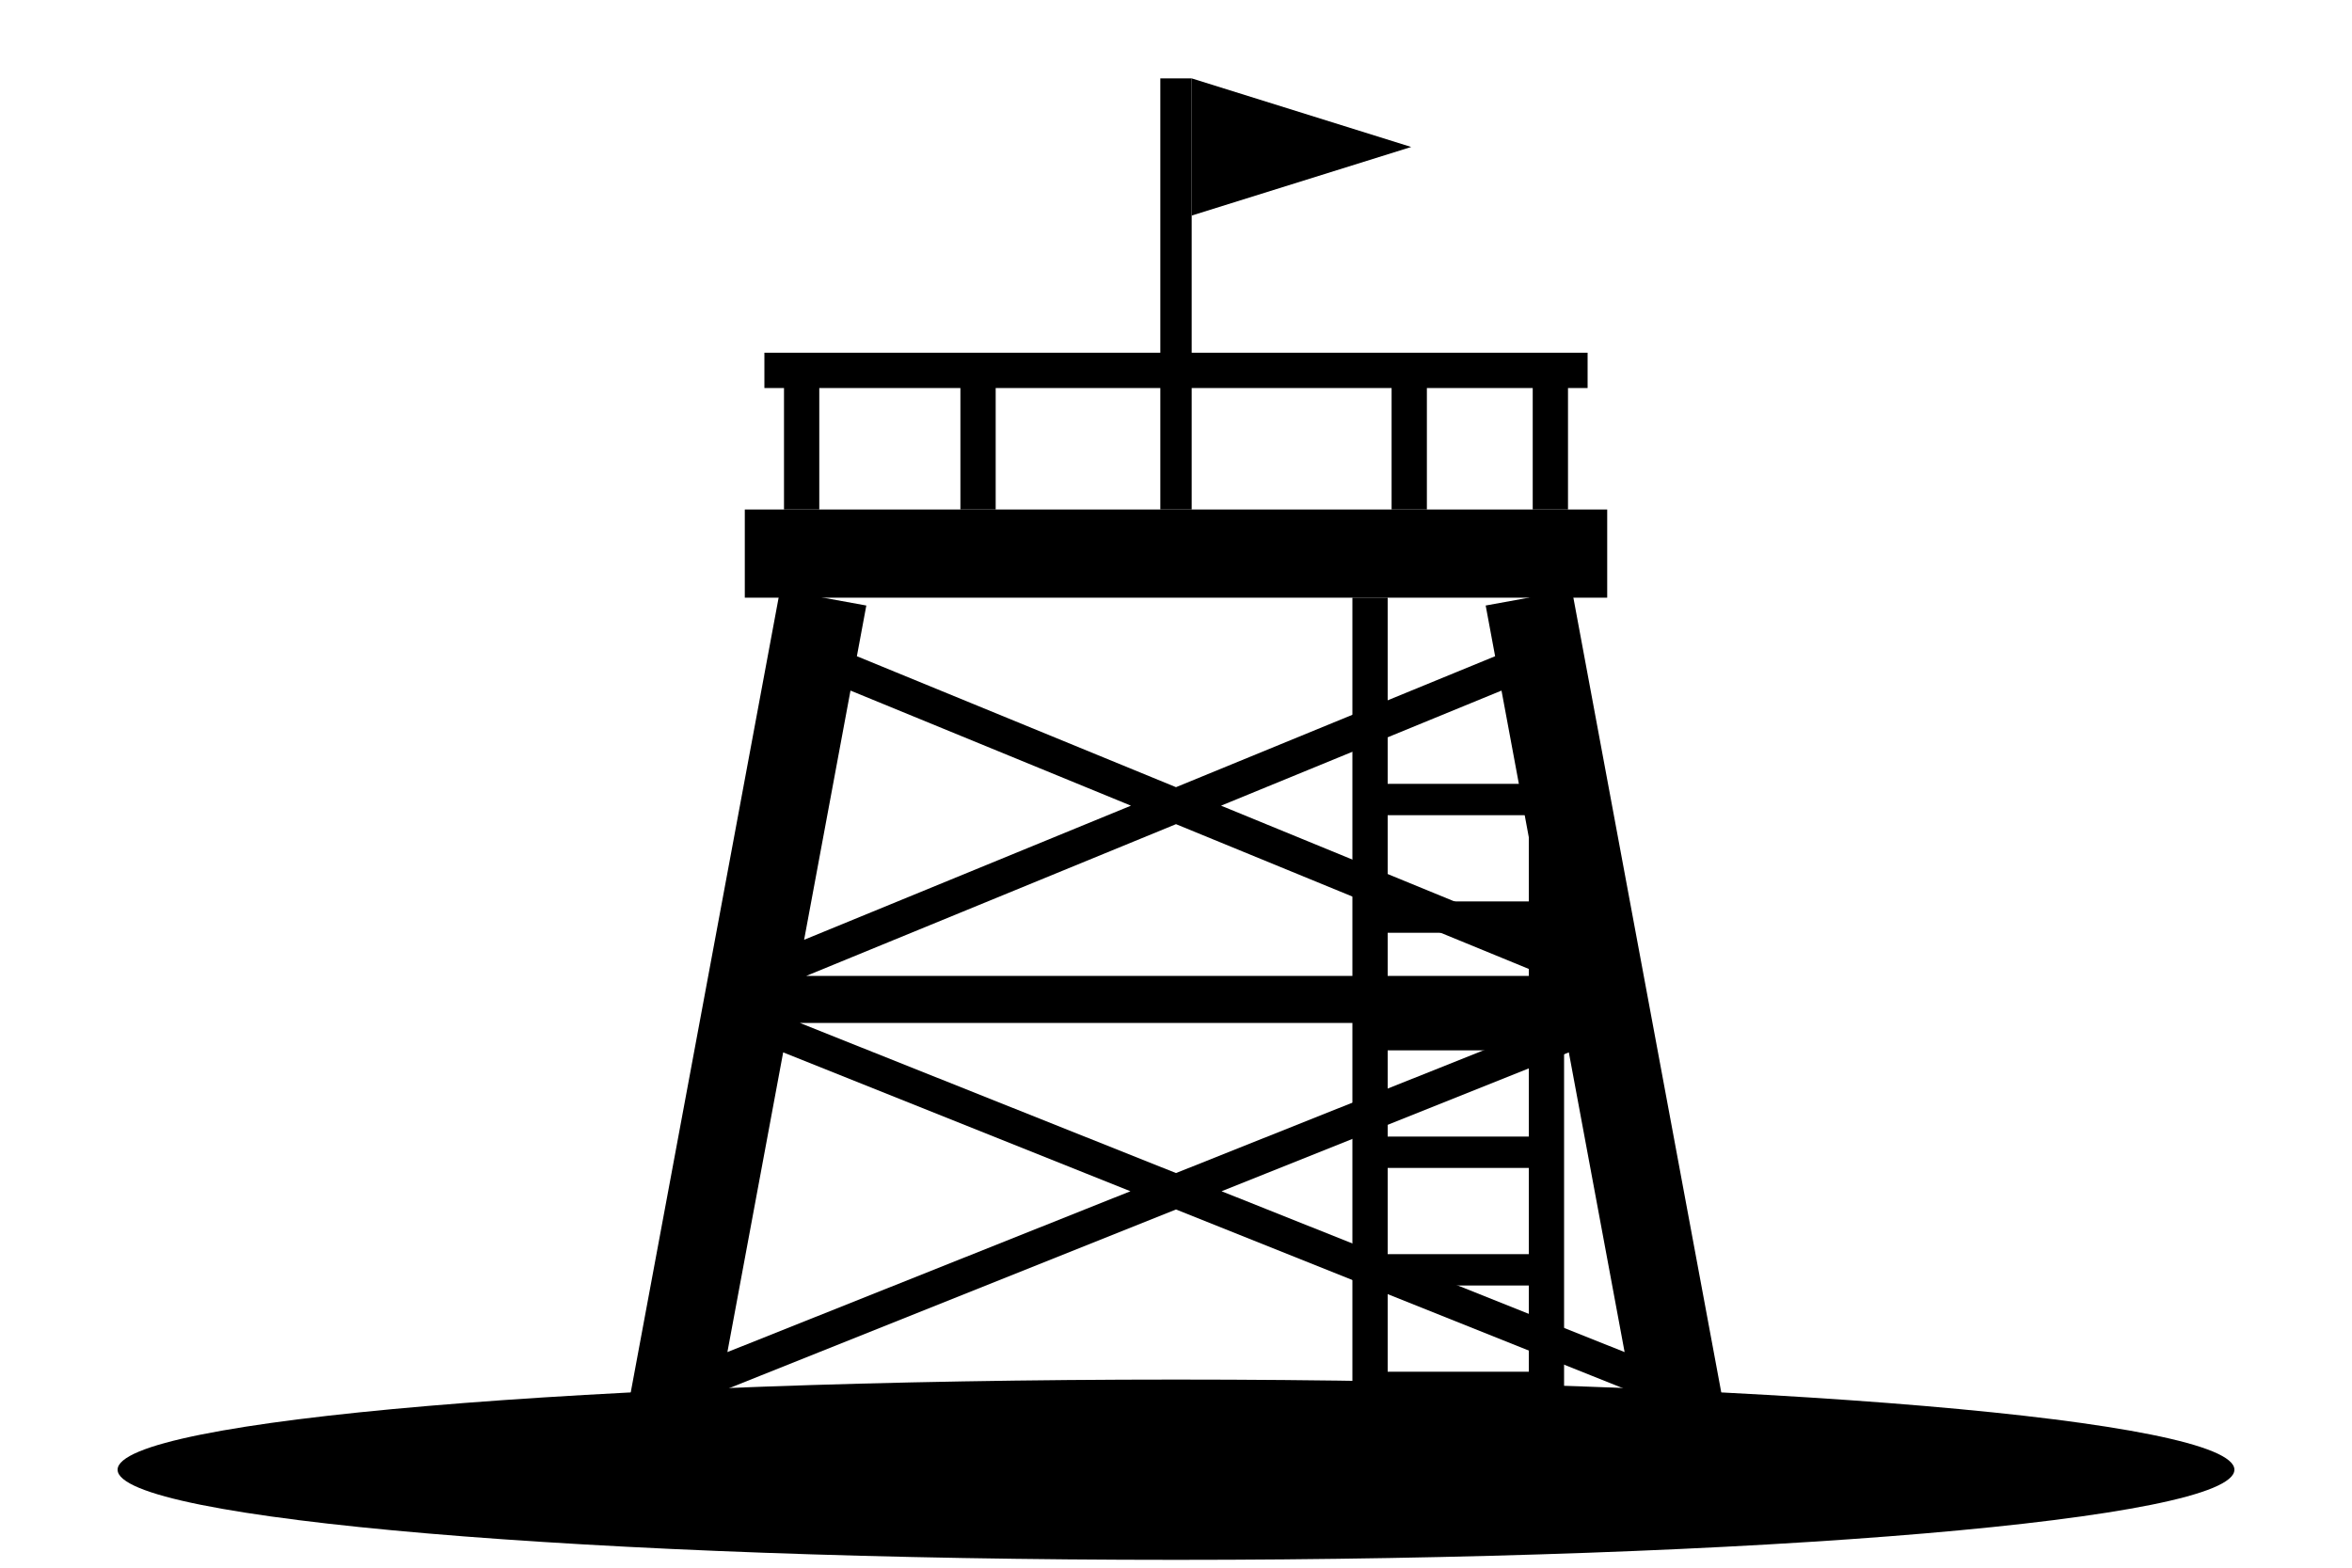
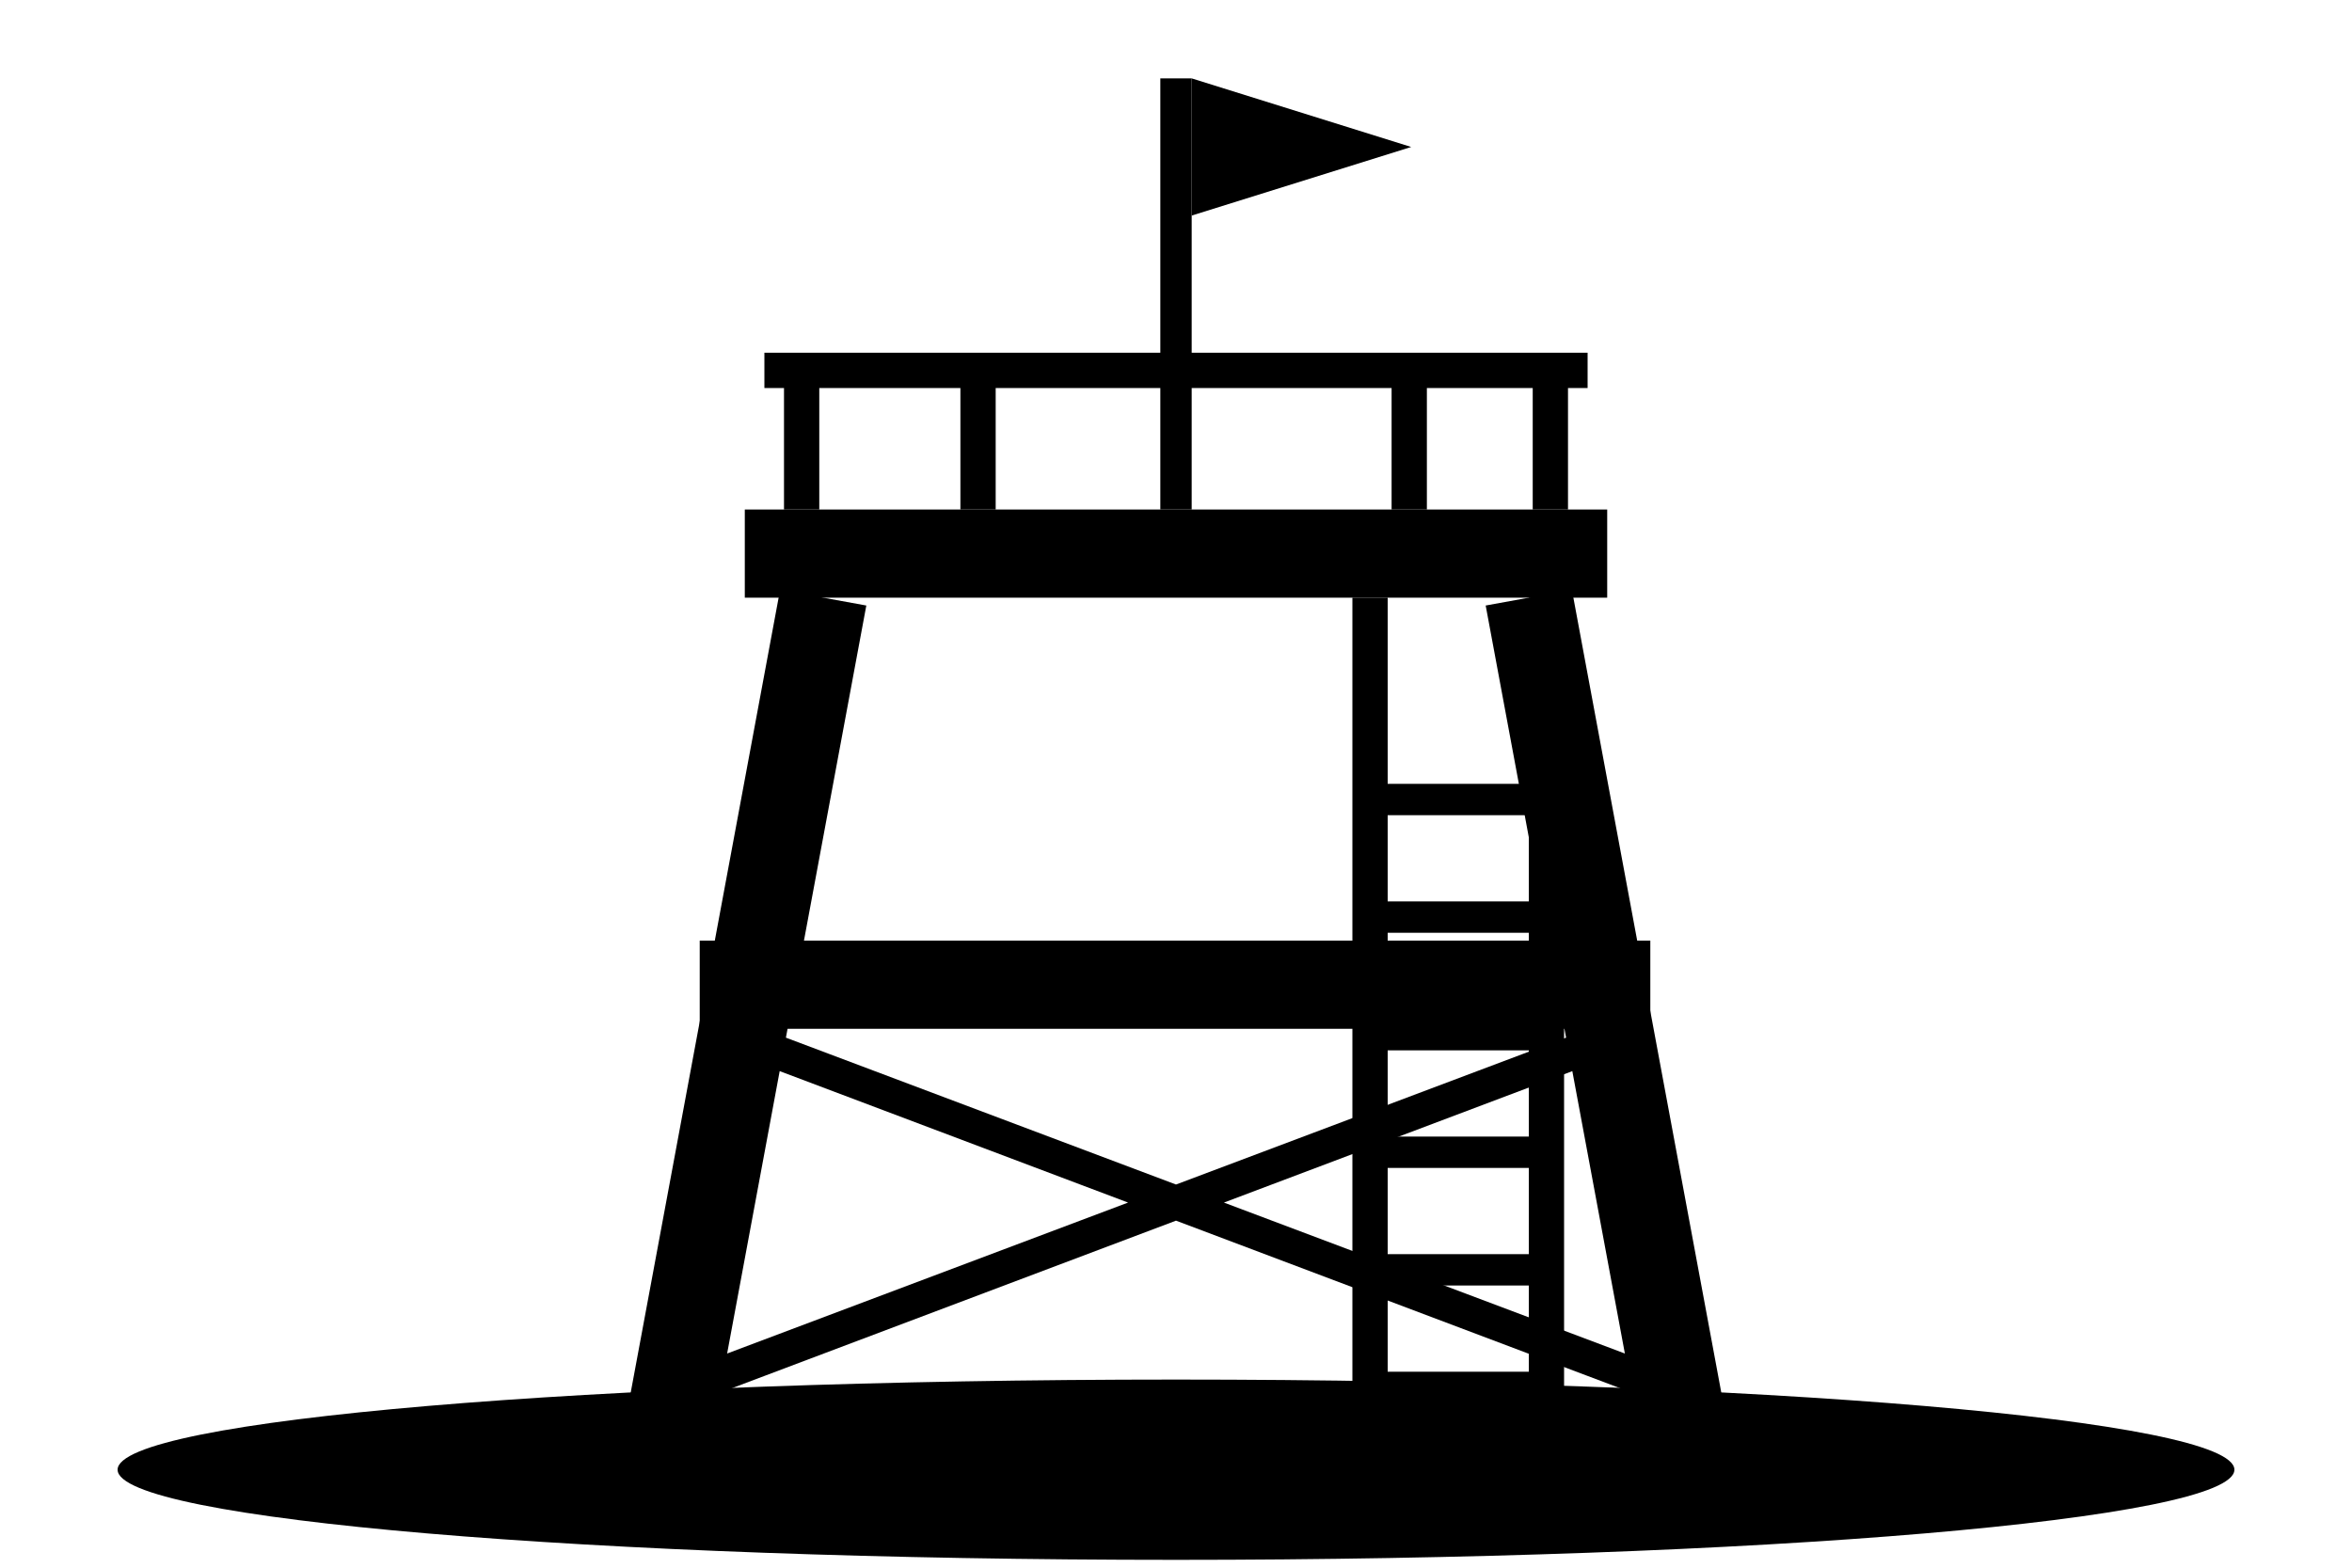
<svg xmlns="http://www.w3.org/2000/svg" viewBox="0 0 120 80">
  <ellipse class="tint-strong" cx="60" cy="75" rx="54" ry="4.6" />
  <rect class="fg" x="53" y="74" width="14" height="3.5" rx="1" />
  <rect class="bg" x="54.4" y="75.4" width="11.2" height="0.7" />
-   <path class="fg" d="M59.2 4H60.8V26H59.2ZM39 18H81V19.8H39ZM40 18H41.8V26H40ZM49 18H50.8V26H49ZM71 18H72.8V26H71ZM78.2 18H80V26H78.2ZM34.1 70.2L81.7 51.2L82.3 52.8L34.8 71.8ZM85.2 71.8L37.7 52.8L38.3 51.2L85.9 70.2ZM38 49.2L78.2 32.7L78.9 34.3L38.7 50.8ZM81.3 50.8L41.1 34.3L41.8 32.7L82 49.2ZM38.2 49.8L81.8 49.8L81.8 52.2L38.2 52.2ZM31.8 73.1L39.8 30.1L44.2 30.9L36.2 73.9ZM83.8 73.9L75.8 30.9L80.2 30.1L88.2 73.1Z" />
+   <path class="fg" d="M59.2 4H60.8V26H59.2ZM39 18H81V19.8H39ZM40 18H41.8V26H40ZM49 18H50.8V26H49ZM71 18H72.8V26H71ZM78.2 18H80V26H78.2ZM34.1 70.2L81.9 52.2L82.5 53.8L34.8 71.8ZM85.2 71.8L37.5 53.8L38.1 52.2L85.9 70.2ZM31.8 73.1L39.8 30.1L44.2 30.9L36.2 73.9ZM83.8 73.9L75.8 30.9L80.2 30.1L88.2 73.1Z" />
  <path class="bg" d="M42.4 32.1L35 72.2L33.6 71.9L41 31.8ZM86.4 71.9L85 72.2L77.6 32.1L79 31.8Z" />
+   <rect class="fg" x="35.7" y="48" width="48.5" height="4.5" />
+   <rect class="bg" x="37.7" y="50" width="44.5" height="0.5" />
  <rect class="fg" x="38" y="26" width="44" height="4.5" />
  <rect class="bg" x="40" y="28" width="40" height="0.5" />
  <path class="fg" d="M69 30.5H70.8V74H69ZM78 30.5H79.8V74H78ZM69 70H79.8V71.6H69ZM69 64H79.8V65.6H69ZM69 58H79.8V59.6H69ZM69 52H79.8V53.6H69ZM69 46H79.8V47.6H69ZM69 40H79.8V41.6H69ZM60.8 4L72 7.5L60.8 11Z" />
  <polygon class="accent" points="67.3,7.5 62.2,9.1 62.2,5.9" />
</svg>
